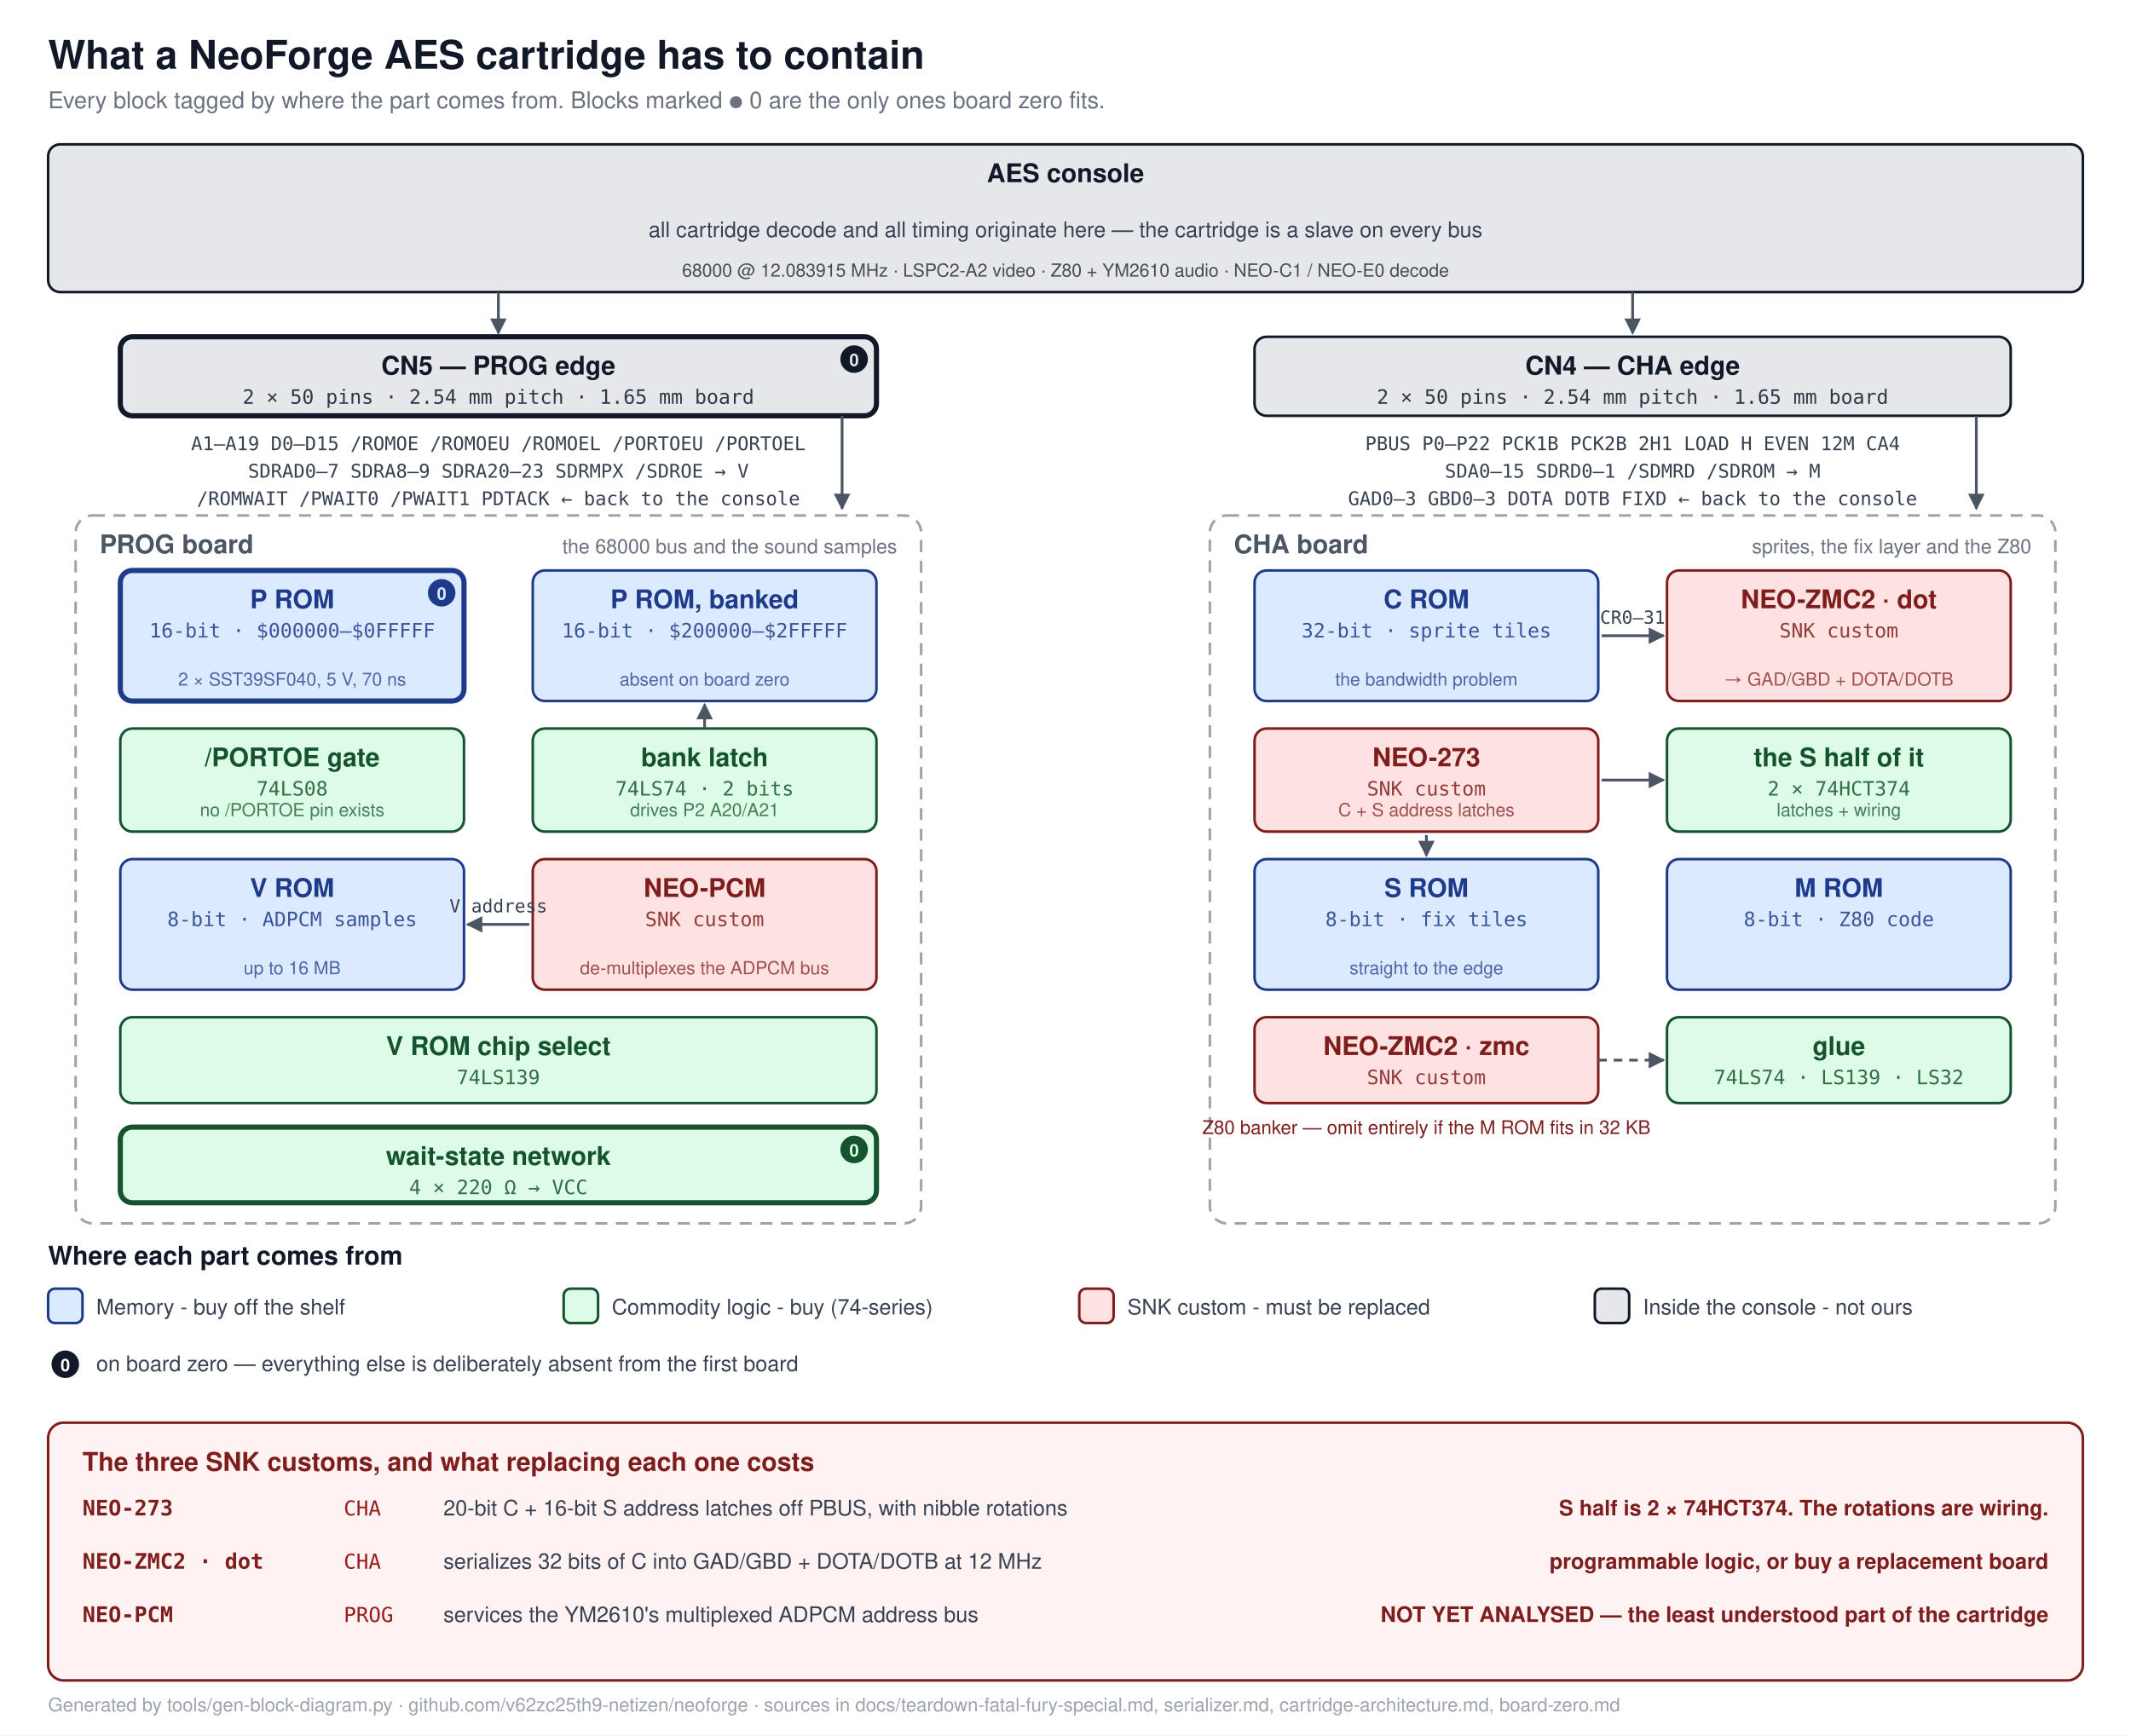
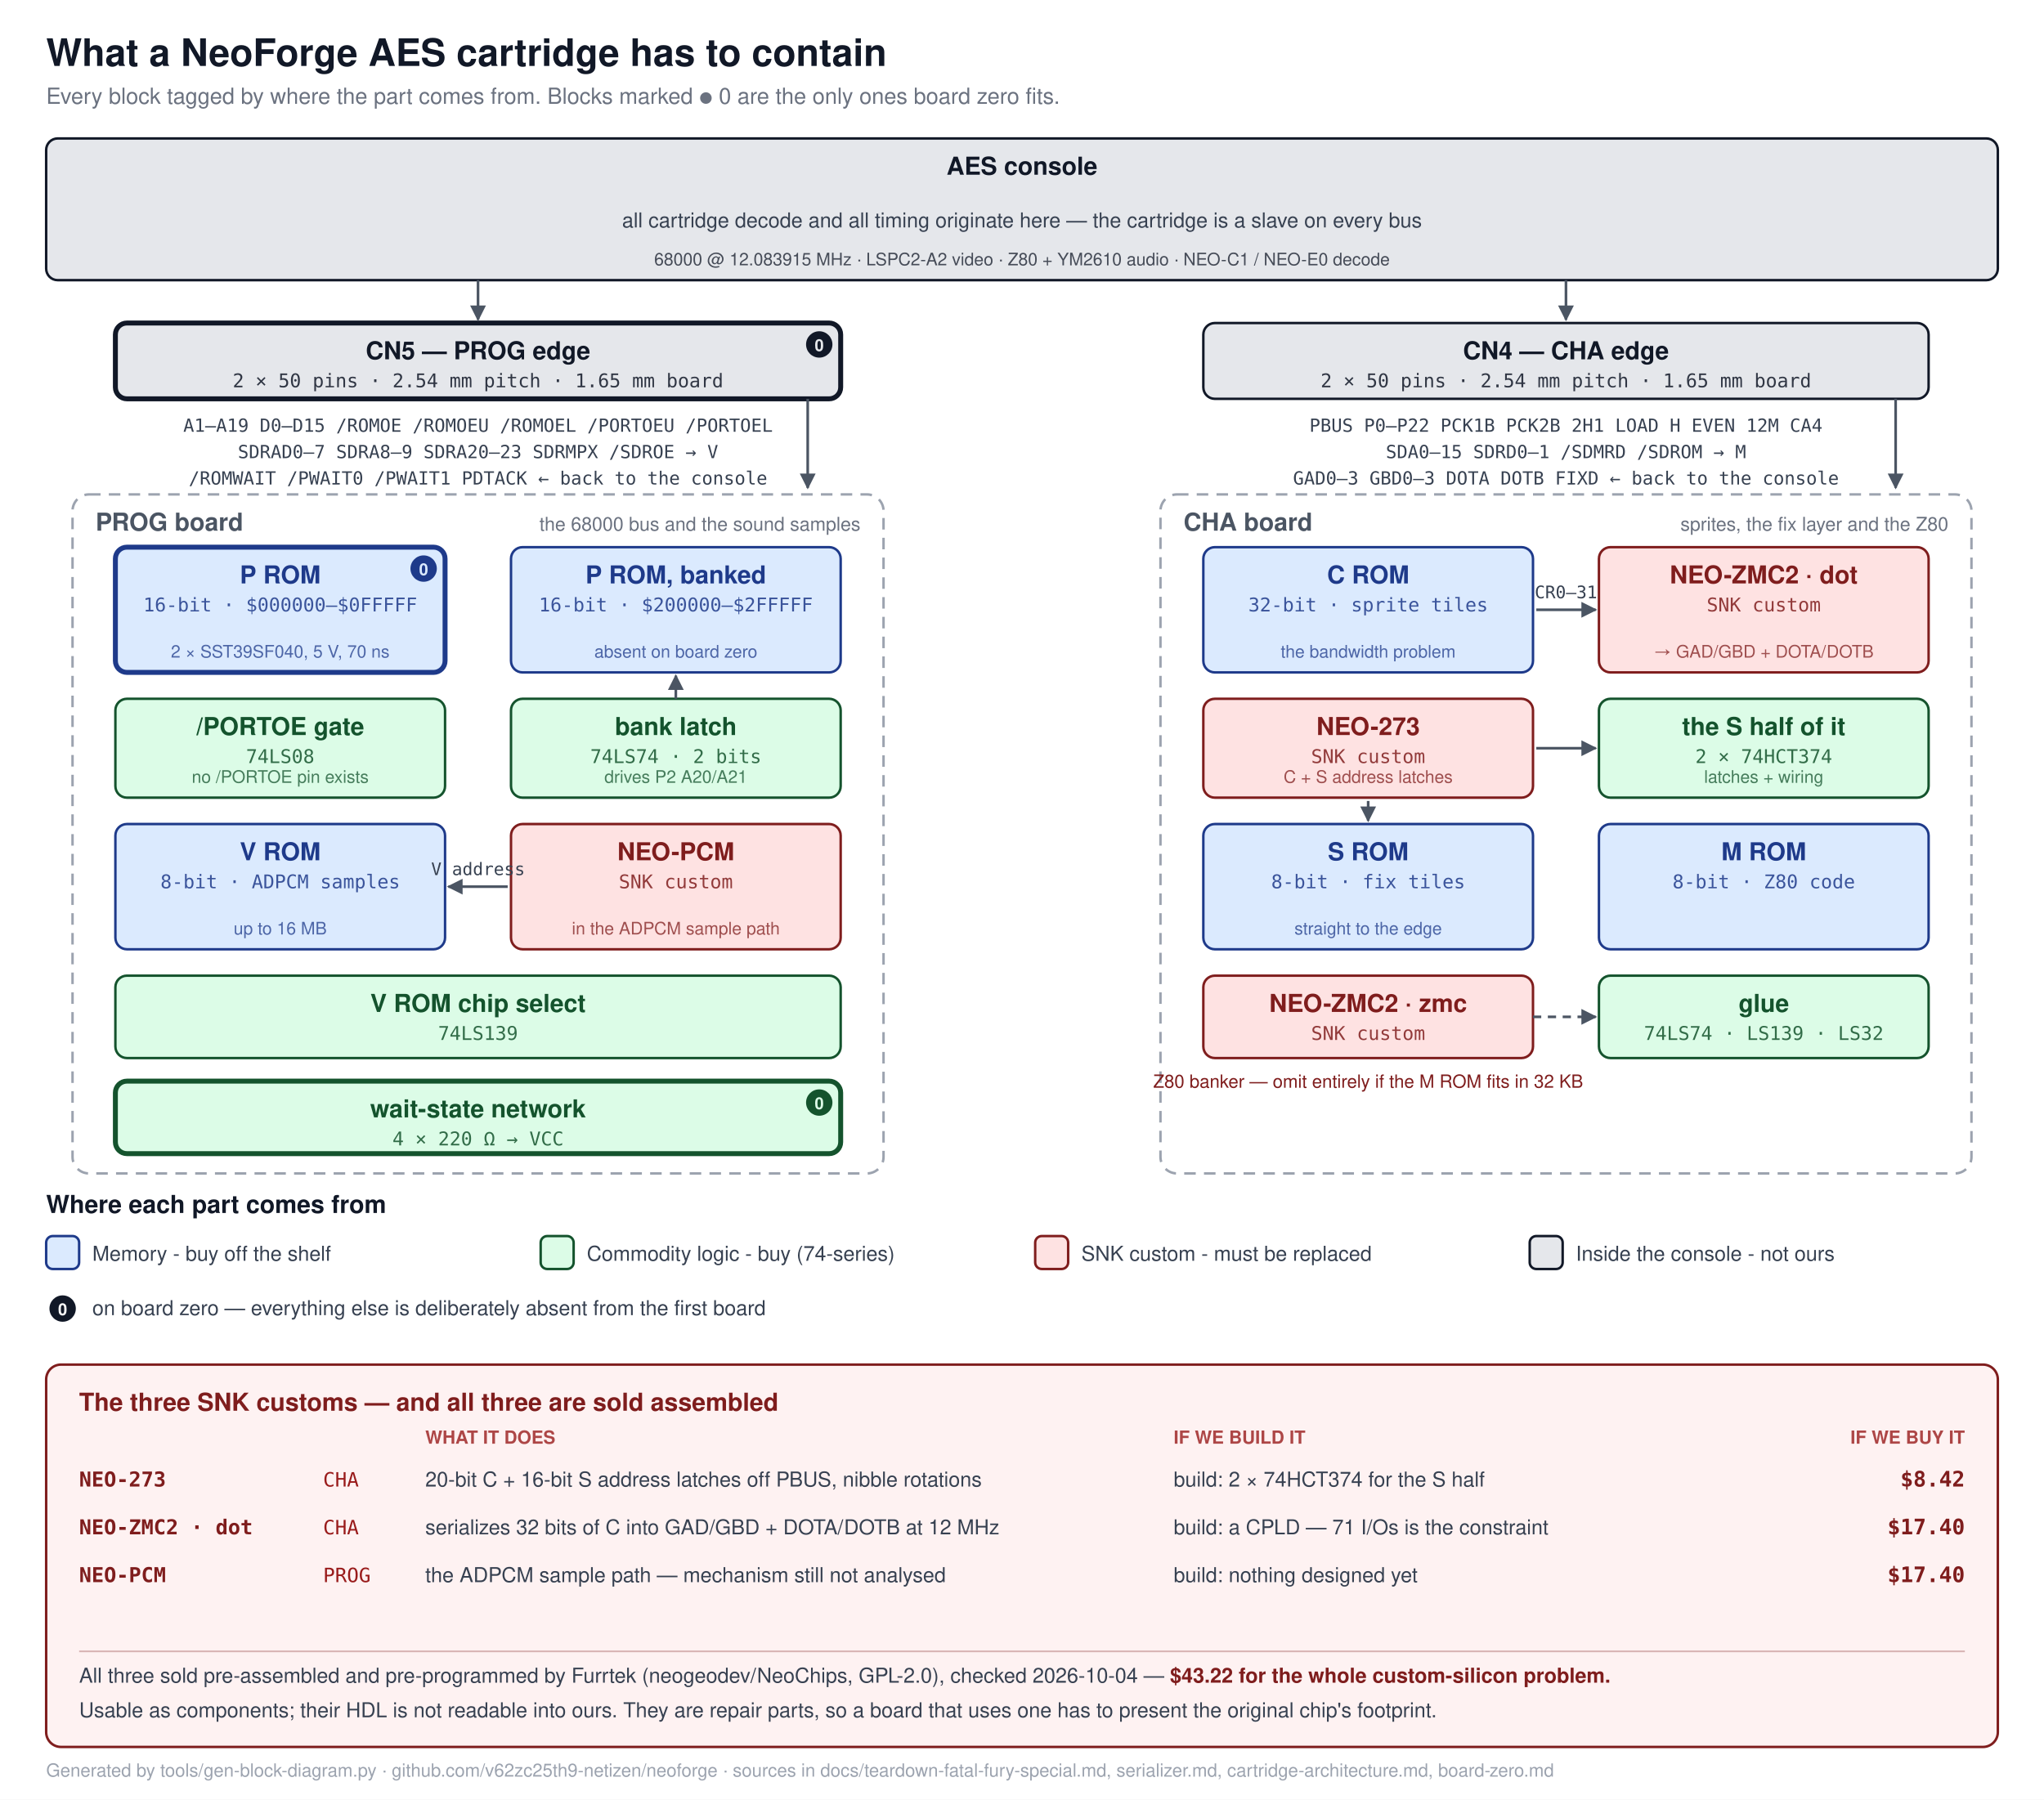
- <svg xmlns="http://www.w3.org/2000/svg" width="1240" height="1010" viewBox="0 0 1240 1010" role="img" aria-label="NeoForge AES cartridge block diagram">
+ <svg xmlns="http://www.w3.org/2000/svg" width="1240" height="1092" viewBox="0 0 1240 1092" role="img" aria-label="NeoForge AES cartridge block diagram">
  <defs>
    <marker id="a" viewBox="0 0 10 10" refX="9" refY="5" markerWidth="6" markerHeight="6" orient="auto-start-reverse">
      <path d="M 0 0 L 10 5 L 0 10 z" fill="#4b5563" />
    </marker>
  </defs>
-   <rect width="1240" height="1010" fill="#ffffff" />
+   <rect width="1240" height="1092" fill="#ffffff" />
  <text x="28" y="40" font-family="ui-sans-serif, -apple-system, Segoe UI, Helvetica, Arial, sans-serif" font-size="23" font-weight="800" fill="#111827">What a NeoForge AES cartridge has to contain</text>
  <text x="28" y="63" font-family="ui-sans-serif, -apple-system, Segoe UI, Helvetica, Arial, sans-serif" font-size="13.5" fill="#6b7280">Every block tagged by where the part comes from. Blocks marked ● 0 are the only ones board zero fits.</text>
  <rect x="28" y="84" width="1184" height="86" rx="7" fill="#e5e7eb" stroke="#111827" stroke-width="1.5" />
  <text x="620.0" y="106" text-anchor="middle" font-family="ui-sans-serif, -apple-system, Segoe UI, Helvetica, Arial, sans-serif" font-size="15" font-weight="700" fill="#111827">AES console</text>
  <text x="620.0" y="161" text-anchor="middle" font-family="ui-sans-serif, -apple-system, Segoe UI, Helvetica, Arial, sans-serif" font-size="10.5" fill="#111827" opacity="0.75">68000 @ 12.083915 MHz   ·   LSPC2-A2 video   ·   Z80 + YM2610 audio   ·   NEO-C1 / NEO-E0 decode</text>
  <text x="620.0" y="138" text-anchor="middle" font-family="ui-sans-serif, -apple-system, Segoe UI, Helvetica, Arial, sans-serif" font-size="12.5" fill="#374151">all cartridge decode and all timing originate here — the cartridge is a slave on every bus</text>
  <rect x="70" y="196" width="440" height="46" rx="7" fill="#e5e7eb" stroke="#111827" stroke-width="3" />
  <text x="290.0" y="218" text-anchor="middle" font-family="ui-sans-serif, -apple-system, Segoe UI, Helvetica, Arial, sans-serif" font-size="15" font-weight="700" fill="#111827">CN5 — PROG edge</text>
  <text x="290.0" y="235" text-anchor="middle" font-family="ui-monospace, SFMono-Regular, Menlo, Consolas, monospace" font-size="11.5" fill="#111827" opacity="0.85">2 × 50 pins · 2.54 mm pitch · 1.65 mm board</text>
  <circle cx="497" cy="209" r="8" fill="#111827" />
  <text x="497" y="213" text-anchor="middle" font-family="ui-sans-serif, -apple-system, Segoe UI, Helvetica, Arial, sans-serif" font-size="10" font-weight="700" fill="#e5e7eb">0</text>
  <rect x="730" y="196" width="440" height="46" rx="7" fill="#e5e7eb" stroke="#111827" stroke-width="1.5" />
  <text x="950.0" y="218" text-anchor="middle" font-family="ui-sans-serif, -apple-system, Segoe UI, Helvetica, Arial, sans-serif" font-size="15" font-weight="700" fill="#111827">CN4 — CHA edge</text>
  <text x="950.0" y="235" text-anchor="middle" font-family="ui-monospace, SFMono-Regular, Menlo, Consolas, monospace" font-size="11.5" fill="#111827" opacity="0.85">2 × 50 pins · 2.54 mm pitch · 1.65 mm board</text>
  <line x1="290" y1="170" x2="290" y2="194" stroke="#4b5563" stroke-width="1.6" marker-end="url(#a)" />
  <line x1="950" y1="170" x2="950" y2="194" stroke="#4b5563" stroke-width="1.6" marker-end="url(#a)" />
  <text x="290" y="262" text-anchor="middle" font-family="ui-monospace, SFMono-Regular, Menlo, Consolas, monospace" font-size="11" fill="#374151">A1–A19  D0–D15  /ROMOE  /ROMOEU  /ROMOEL  /PORTOEU  /PORTOEL</text>
  <text x="290" y="278" text-anchor="middle" font-family="ui-monospace, SFMono-Regular, Menlo, Consolas, monospace" font-size="11" fill="#374151">SDRAD0–7  SDRA8–9  SDRA20–23  SDRMPX  /SDROE   →  V</text>
  <text x="290" y="294" text-anchor="middle" font-family="ui-monospace, SFMono-Regular, Menlo, Consolas, monospace" font-size="11" fill="#374151">/ROMWAIT  /PWAIT0  /PWAIT1  PDTACK   ←  back to the console</text>
  <text x="950" y="262" text-anchor="middle" font-family="ui-monospace, SFMono-Regular, Menlo, Consolas, monospace" font-size="11" fill="#374151">PBUS P0–P22  PCK1B  PCK2B  2H1  LOAD  H  EVEN  12M  CA4</text>
  <text x="950" y="278" text-anchor="middle" font-family="ui-monospace, SFMono-Regular, Menlo, Consolas, monospace" font-size="11" fill="#374151">SDA0–15  SDRD0–1  /SDMRD  /SDROM   →  M</text>
  <text x="950" y="294" text-anchor="middle" font-family="ui-monospace, SFMono-Regular, Menlo, Consolas, monospace" font-size="11" fill="#374151">GAD0–3  GBD0–3  DOTA  DOTB  FIXD   ←  back to the console</text>
  <line x1="490" y1="242" x2="490" y2="296" stroke="#4b5563" stroke-width="1.6" marker-end="url(#a)" />
  <line x1="1150" y1="242" x2="1150" y2="296" stroke="#4b5563" stroke-width="1.6" marker-end="url(#a)" />
  <rect x="44" y="300" width="492" height="412" rx="10" fill="none" stroke="#9ca3af" stroke-width="1.5" stroke-dasharray="7 5" />
  <text x="58" y="322" font-family="ui-sans-serif, -apple-system, Segoe UI, Helvetica, Arial, sans-serif" font-size="15" font-weight="700" fill="#4b5563">PROG board</text>
  <text x="522" y="322" text-anchor="end" font-family="ui-sans-serif, -apple-system, Segoe UI, Helvetica, Arial, sans-serif" font-size="11.5" fill="#6b7280">the 68000 bus and the sound samples</text>
  <rect x="70" y="332" width="200" height="76" rx="7" fill="#dbeafe" stroke="#1e3a8a" stroke-width="3" />
  <text x="170.0" y="354" text-anchor="middle" font-family="ui-sans-serif, -apple-system, Segoe UI, Helvetica, Arial, sans-serif" font-size="15" font-weight="700" fill="#1e3a8a">P ROM</text>
  <text x="170.0" y="371" text-anchor="middle" font-family="ui-monospace, SFMono-Regular, Menlo, Consolas, monospace" font-size="11.5" fill="#1e3a8a" opacity="0.85">16-bit · $000000–$0FFFFF</text>
  <text x="170.0" y="399" text-anchor="middle" font-family="ui-sans-serif, -apple-system, Segoe UI, Helvetica, Arial, sans-serif" font-size="10.5" fill="#1e3a8a" opacity="0.75">2 × SST39SF040, 5 V, 70 ns</text>
  <circle cx="257" cy="345" r="8" fill="#1e3a8a" />
  <text x="257" y="349" text-anchor="middle" font-family="ui-sans-serif, -apple-system, Segoe UI, Helvetica, Arial, sans-serif" font-size="10" font-weight="700" fill="#dbeafe">0</text>
  <rect x="310" y="332" width="200" height="76" rx="7" fill="#dbeafe" stroke="#1e3a8a" stroke-width="1.5" />
  <text x="410.0" y="354" text-anchor="middle" font-family="ui-sans-serif, -apple-system, Segoe UI, Helvetica, Arial, sans-serif" font-size="15" font-weight="700" fill="#1e3a8a">P ROM, banked</text>
  <text x="410.0" y="371" text-anchor="middle" font-family="ui-monospace, SFMono-Regular, Menlo, Consolas, monospace" font-size="11.5" fill="#1e3a8a" opacity="0.85">16-bit · $200000–$2FFFFF</text>
  <text x="410.0" y="399" text-anchor="middle" font-family="ui-sans-serif, -apple-system, Segoe UI, Helvetica, Arial, sans-serif" font-size="10.5" fill="#1e3a8a" opacity="0.75">absent on board zero</text>
  <rect x="70" y="424" width="200" height="60" rx="7" fill="#dcfce7" stroke="#14532d" stroke-width="1.5" />
  <text x="170.0" y="446" text-anchor="middle" font-family="ui-sans-serif, -apple-system, Segoe UI, Helvetica, Arial, sans-serif" font-size="15" font-weight="700" fill="#14532d">/PORTOE gate</text>
  <text x="170.0" y="463" text-anchor="middle" font-family="ui-monospace, SFMono-Regular, Menlo, Consolas, monospace" font-size="11.5" fill="#14532d" opacity="0.85">74LS08</text>
  <text x="170.0" y="475" text-anchor="middle" font-family="ui-sans-serif, -apple-system, Segoe UI, Helvetica, Arial, sans-serif" font-size="10.5" fill="#14532d" opacity="0.75">no /PORTOE pin exists</text>
  <rect x="310" y="424" width="200" height="60" rx="7" fill="#dcfce7" stroke="#14532d" stroke-width="1.5" />
  <text x="410.0" y="446" text-anchor="middle" font-family="ui-sans-serif, -apple-system, Segoe UI, Helvetica, Arial, sans-serif" font-size="15" font-weight="700" fill="#14532d">bank latch</text>
  <text x="410.0" y="463" text-anchor="middle" font-family="ui-monospace, SFMono-Regular, Menlo, Consolas, monospace" font-size="11.5" fill="#14532d" opacity="0.85">74LS74 · 2 bits</text>
  <text x="410.0" y="475" text-anchor="middle" font-family="ui-sans-serif, -apple-system, Segoe UI, Helvetica, Arial, sans-serif" font-size="10.5" fill="#14532d" opacity="0.75">drives P2 A20/A21</text>
  <line x1="410" y1="424" x2="410" y2="410" stroke="#4b5563" stroke-width="1.6" marker-end="url(#a)" />
  <rect x="70" y="500" width="200" height="76" rx="7" fill="#dbeafe" stroke="#1e3a8a" stroke-width="1.5" />
  <text x="170.0" y="522" text-anchor="middle" font-family="ui-sans-serif, -apple-system, Segoe UI, Helvetica, Arial, sans-serif" font-size="15" font-weight="700" fill="#1e3a8a">V ROM</text>
  <text x="170.0" y="539" text-anchor="middle" font-family="ui-monospace, SFMono-Regular, Menlo, Consolas, monospace" font-size="11.5" fill="#1e3a8a" opacity="0.85">8-bit · ADPCM samples</text>
  <text x="170.0" y="567" text-anchor="middle" font-family="ui-sans-serif, -apple-system, Segoe UI, Helvetica, Arial, sans-serif" font-size="10.5" fill="#1e3a8a" opacity="0.75">up to 16 MB</text>
  <rect x="310" y="500" width="200" height="76" rx="7" fill="#fee2e2" stroke="#7f1d1d" stroke-width="1.5" />
  <text x="410.0" y="522" text-anchor="middle" font-family="ui-sans-serif, -apple-system, Segoe UI, Helvetica, Arial, sans-serif" font-size="15" font-weight="700" fill="#7f1d1d">NEO-PCM</text>
  <text x="410.0" y="539" text-anchor="middle" font-family="ui-monospace, SFMono-Regular, Menlo, Consolas, monospace" font-size="11.5" fill="#7f1d1d" opacity="0.85">SNK custom</text>
-   <text x="410.0" y="567" text-anchor="middle" font-family="ui-sans-serif, -apple-system, Segoe UI, Helvetica, Arial, sans-serif" font-size="10.5" fill="#7f1d1d" opacity="0.75">de-multiplexes the ADPCM bus</text>
+   <text x="410.0" y="567" text-anchor="middle" font-family="ui-sans-serif, -apple-system, Segoe UI, Helvetica, Arial, sans-serif" font-size="10.5" fill="#7f1d1d" opacity="0.75">in the ADPCM sample path</text>
  <line x1="308" y1="538" x2="272" y2="538" stroke="#4b5563" stroke-width="1.6" marker-end="url(#a)" />
  <text x="290.0" y="531.0" text-anchor="middle" font-family="ui-monospace, SFMono-Regular, Menlo, Consolas, monospace" font-size="10.5" fill="#374151">V address</text>
  <rect x="70" y="592" width="440" height="50" rx="7" fill="#dcfce7" stroke="#14532d" stroke-width="1.5" />
  <text x="290.0" y="614" text-anchor="middle" font-family="ui-sans-serif, -apple-system, Segoe UI, Helvetica, Arial, sans-serif" font-size="15" font-weight="700" fill="#14532d">V ROM chip select</text>
  <text x="290.0" y="631" text-anchor="middle" font-family="ui-monospace, SFMono-Regular, Menlo, Consolas, monospace" font-size="11.5" fill="#14532d" opacity="0.85">74LS139</text>
  <rect x="70" y="656" width="440" height="44" rx="7" fill="#dcfce7" stroke="#14532d" stroke-width="3" />
  <text x="290.0" y="678" text-anchor="middle" font-family="ui-sans-serif, -apple-system, Segoe UI, Helvetica, Arial, sans-serif" font-size="15" font-weight="700" fill="#14532d">wait-state network</text>
  <text x="290.0" y="695" text-anchor="middle" font-family="ui-monospace, SFMono-Regular, Menlo, Consolas, monospace" font-size="11.5" fill="#14532d" opacity="0.85">4 × 220 Ω → VCC</text>
  <circle cx="497" cy="669" r="8" fill="#14532d" />
  <text x="497" y="673" text-anchor="middle" font-family="ui-sans-serif, -apple-system, Segoe UI, Helvetica, Arial, sans-serif" font-size="10" font-weight="700" fill="#dcfce7">0</text>
  <rect x="704" y="300" width="492" height="412" rx="10" fill="none" stroke="#9ca3af" stroke-width="1.5" stroke-dasharray="7 5" />
  <text x="718" y="322" font-family="ui-sans-serif, -apple-system, Segoe UI, Helvetica, Arial, sans-serif" font-size="15" font-weight="700" fill="#4b5563">CHA board</text>
  <text x="1182" y="322" text-anchor="end" font-family="ui-sans-serif, -apple-system, Segoe UI, Helvetica, Arial, sans-serif" font-size="11.5" fill="#6b7280">sprites, the fix layer and the Z80</text>
  <rect x="730" y="332" width="200" height="76" rx="7" fill="#dbeafe" stroke="#1e3a8a" stroke-width="1.5" />
  <text x="830.0" y="354" text-anchor="middle" font-family="ui-sans-serif, -apple-system, Segoe UI, Helvetica, Arial, sans-serif" font-size="15" font-weight="700" fill="#1e3a8a">C ROM</text>
  <text x="830.0" y="371" text-anchor="middle" font-family="ui-monospace, SFMono-Regular, Menlo, Consolas, monospace" font-size="11.5" fill="#1e3a8a" opacity="0.85">32-bit · sprite tiles</text>
  <text x="830.0" y="399" text-anchor="middle" font-family="ui-sans-serif, -apple-system, Segoe UI, Helvetica, Arial, sans-serif" font-size="10.5" fill="#1e3a8a" opacity="0.75">the bandwidth problem</text>
  <rect x="970" y="332" width="200" height="76" rx="7" fill="#fee2e2" stroke="#7f1d1d" stroke-width="1.5" />
  <text x="1070.0" y="354" text-anchor="middle" font-family="ui-sans-serif, -apple-system, Segoe UI, Helvetica, Arial, sans-serif" font-size="15" font-weight="700" fill="#7f1d1d">NEO-ZMC2 · dot</text>
  <text x="1070.0" y="371" text-anchor="middle" font-family="ui-monospace, SFMono-Regular, Menlo, Consolas, monospace" font-size="11.5" fill="#7f1d1d" opacity="0.85">SNK custom</text>
  <text x="1070.0" y="399" text-anchor="middle" font-family="ui-sans-serif, -apple-system, Segoe UI, Helvetica, Arial, sans-serif" font-size="10.5" fill="#7f1d1d" opacity="0.75">→ GAD/GBD + DOTA/DOTB</text>
  <line x1="932" y1="370" x2="968" y2="370" stroke="#4b5563" stroke-width="1.6" marker-end="url(#a)" />
  <text x="950.0" y="363.0" text-anchor="middle" font-family="ui-monospace, SFMono-Regular, Menlo, Consolas, monospace" font-size="10.5" fill="#374151">CR0–31</text>
  <rect x="730" y="424" width="200" height="60" rx="7" fill="#fee2e2" stroke="#7f1d1d" stroke-width="1.5" />
  <text x="830.0" y="446" text-anchor="middle" font-family="ui-sans-serif, -apple-system, Segoe UI, Helvetica, Arial, sans-serif" font-size="15" font-weight="700" fill="#7f1d1d">NEO-273</text>
  <text x="830.0" y="463" text-anchor="middle" font-family="ui-monospace, SFMono-Regular, Menlo, Consolas, monospace" font-size="11.5" fill="#7f1d1d" opacity="0.85">SNK custom</text>
  <text x="830.0" y="475" text-anchor="middle" font-family="ui-sans-serif, -apple-system, Segoe UI, Helvetica, Arial, sans-serif" font-size="10.5" fill="#7f1d1d" opacity="0.75">C + S address latches</text>
  <rect x="970" y="424" width="200" height="60" rx="7" fill="#dcfce7" stroke="#14532d" stroke-width="1.5" />
  <text x="1070.0" y="446" text-anchor="middle" font-family="ui-sans-serif, -apple-system, Segoe UI, Helvetica, Arial, sans-serif" font-size="15" font-weight="700" fill="#14532d">the S half of it</text>
  <text x="1070.0" y="463" text-anchor="middle" font-family="ui-monospace, SFMono-Regular, Menlo, Consolas, monospace" font-size="11.5" fill="#14532d" opacity="0.85">2 × 74HCT374</text>
  <text x="1070.0" y="475" text-anchor="middle" font-family="ui-sans-serif, -apple-system, Segoe UI, Helvetica, Arial, sans-serif" font-size="10.5" fill="#14532d" opacity="0.75">latches + wiring</text>
  <line x1="932" y1="454" x2="968" y2="454" stroke="#4b5563" stroke-width="1.6" marker-end="url(#a)" />
  <rect x="730" y="500" width="200" height="76" rx="7" fill="#dbeafe" stroke="#1e3a8a" stroke-width="1.5" />
  <text x="830.0" y="522" text-anchor="middle" font-family="ui-sans-serif, -apple-system, Segoe UI, Helvetica, Arial, sans-serif" font-size="15" font-weight="700" fill="#1e3a8a">S ROM</text>
  <text x="830.0" y="539" text-anchor="middle" font-family="ui-monospace, SFMono-Regular, Menlo, Consolas, monospace" font-size="11.5" fill="#1e3a8a" opacity="0.85">8-bit · fix tiles</text>
  <text x="830.0" y="567" text-anchor="middle" font-family="ui-sans-serif, -apple-system, Segoe UI, Helvetica, Arial, sans-serif" font-size="10.5" fill="#1e3a8a" opacity="0.75">straight to the edge</text>
  <rect x="970" y="500" width="200" height="76" rx="7" fill="#dbeafe" stroke="#1e3a8a" stroke-width="1.5" />
  <text x="1070.0" y="522" text-anchor="middle" font-family="ui-sans-serif, -apple-system, Segoe UI, Helvetica, Arial, sans-serif" font-size="15" font-weight="700" fill="#1e3a8a">M ROM</text>
  <text x="1070.0" y="539" text-anchor="middle" font-family="ui-monospace, SFMono-Regular, Menlo, Consolas, monospace" font-size="11.5" fill="#1e3a8a" opacity="0.85">8-bit · Z80 code</text>
  <line x1="830" y1="486" x2="830" y2="498" stroke="#4b5563" stroke-width="1.6" marker-end="url(#a)" />
  <rect x="730" y="592" width="200" height="50" rx="7" fill="#fee2e2" stroke="#7f1d1d" stroke-width="1.5" />
  <text x="830.0" y="614" text-anchor="middle" font-family="ui-sans-serif, -apple-system, Segoe UI, Helvetica, Arial, sans-serif" font-size="15" font-weight="700" fill="#7f1d1d">NEO-ZMC2 · zmc</text>
  <text x="830.0" y="631" text-anchor="middle" font-family="ui-monospace, SFMono-Regular, Menlo, Consolas, monospace" font-size="11.5" fill="#7f1d1d" opacity="0.85">SNK custom</text>
  <rect x="970" y="592" width="200" height="50" rx="7" fill="#dcfce7" stroke="#14532d" stroke-width="1.5" />
  <text x="1070.0" y="614" text-anchor="middle" font-family="ui-sans-serif, -apple-system, Segoe UI, Helvetica, Arial, sans-serif" font-size="15" font-weight="700" fill="#14532d">glue</text>
  <text x="1070.0" y="631" text-anchor="middle" font-family="ui-monospace, SFMono-Regular, Menlo, Consolas, monospace" font-size="11.5" fill="#14532d" opacity="0.85">74LS74 · LS139 · LS32</text>
  <line x1="930" y1="617" x2="968" y2="617" stroke="#4b5563" stroke-width="1.6" marker-end="url(#a)" stroke-dasharray="5 4" />
  <text x="830" y="660" text-anchor="middle" font-family="ui-sans-serif, -apple-system, Segoe UI, Helvetica, Arial, sans-serif" font-size="11" fill="#7f1d1d">Z80 banker — omit entirely if the M ROM fits in 32 KB</text>
  <text x="28" y="736" font-family="ui-sans-serif, -apple-system, Segoe UI, Helvetica, Arial, sans-serif" font-size="15" font-weight="700" fill="#111827">Where each part comes from</text>
  <rect x="28" y="750" width="20" height="20" rx="4" fill="#dbeafe" stroke="#1e3a8a" stroke-width="1.5" />
  <text x="56" y="765" font-family="ui-sans-serif, -apple-system, Segoe UI, Helvetica, Arial, sans-serif" font-size="12.5" fill="#374151">Memory - buy off the shelf</text>
  <rect x="328" y="750" width="20" height="20" rx="4" fill="#dcfce7" stroke="#14532d" stroke-width="1.5" />
  <text x="356" y="765" font-family="ui-sans-serif, -apple-system, Segoe UI, Helvetica, Arial, sans-serif" font-size="12.5" fill="#374151">Commodity logic - buy (74-series)</text>
  <rect x="628" y="750" width="20" height="20" rx="4" fill="#fee2e2" stroke="#7f1d1d" stroke-width="1.5" />
  <text x="656" y="765" font-family="ui-sans-serif, -apple-system, Segoe UI, Helvetica, Arial, sans-serif" font-size="12.5" fill="#374151">SNK custom - must be replaced</text>
  <rect x="928" y="750" width="20" height="20" rx="4" fill="#e5e7eb" stroke="#111827" stroke-width="1.5" />
  <text x="956" y="765" font-family="ui-sans-serif, -apple-system, Segoe UI, Helvetica, Arial, sans-serif" font-size="12.5" fill="#374151">Inside the console - not ours</text>
  <circle cx="38" cy="794" r="8" fill="#111827" />
  <text x="38" y="798" text-anchor="middle" font-family="ui-sans-serif, -apple-system, Segoe UI, Helvetica, Arial, sans-serif" font-size="10" font-weight="700" fill="#ffffff">0</text>
  <text x="56" y="798" font-family="ui-sans-serif, -apple-system, Segoe UI, Helvetica, Arial, sans-serif" font-size="12.5" fill="#374151">on board zero — everything else is deliberately absent from the first board</text>
-   <rect x="28" y="828" width="1184" height="150" rx="9" fill="#fef2f2" stroke="#7f1d1d" stroke-width="1.5" />
-   <text x="48" y="856" font-family="ui-sans-serif, -apple-system, Segoe UI, Helvetica, Arial, sans-serif" font-size="15" font-weight="700" fill="#7f1d1d">The three SNK customs, and what replacing each one costs</text>
-   <text x="48" y="882" font-family="ui-monospace, SFMono-Regular, Menlo, Consolas, monospace" font-size="12.5" font-weight="700" fill="#7f1d1d">NEO-273</text>
-   <text x="200" y="882" font-family="ui-monospace, SFMono-Regular, Menlo, Consolas, monospace" font-size="12" fill="#991b1b">CHA</text>
-   <text x="258" y="882" font-family="ui-sans-serif, -apple-system, Segoe UI, Helvetica, Arial, sans-serif" font-size="12.5" fill="#374151">20-bit C + 16-bit S address latches off PBUS, with nibble rotations</text>
-   <text x="1192" y="882" text-anchor="end" font-family="ui-sans-serif, -apple-system, Segoe UI, Helvetica, Arial, sans-serif" font-size="12.5" font-weight="600" fill="#7f1d1d">S half is 2 × 74HCT374. The rotations are wiring.</text>
-   <text x="48" y="913" font-family="ui-monospace, SFMono-Regular, Menlo, Consolas, monospace" font-size="12.5" font-weight="700" fill="#7f1d1d">NEO-ZMC2 · dot</text>
-   <text x="200" y="913" font-family="ui-monospace, SFMono-Regular, Menlo, Consolas, monospace" font-size="12" fill="#991b1b">CHA</text>
-   <text x="258" y="913" font-family="ui-sans-serif, -apple-system, Segoe UI, Helvetica, Arial, sans-serif" font-size="12.5" fill="#374151">serializes 32 bits of C into GAD/GBD + DOTA/DOTB at 12 MHz</text>
-   <text x="1192" y="913" text-anchor="end" font-family="ui-sans-serif, -apple-system, Segoe UI, Helvetica, Arial, sans-serif" font-size="12.5" font-weight="600" fill="#7f1d1d">programmable logic, or buy a replacement board</text>
-   <text x="48" y="944" font-family="ui-monospace, SFMono-Regular, Menlo, Consolas, monospace" font-size="12.5" font-weight="700" fill="#7f1d1d">NEO-PCM</text>
-   <text x="200" y="944" font-family="ui-monospace, SFMono-Regular, Menlo, Consolas, monospace" font-size="12" fill="#991b1b">PROG</text>
-   <text x="258" y="944" font-family="ui-sans-serif, -apple-system, Segoe UI, Helvetica, Arial, sans-serif" font-size="12.5" fill="#374151">services the YM2610's multiplexed ADPCM address bus</text>
-   <text x="1192" y="944" text-anchor="end" font-family="ui-sans-serif, -apple-system, Segoe UI, Helvetica, Arial, sans-serif" font-size="12.5" font-weight="600" fill="#7f1d1d">NOT YET ANALYSED — the least understood part of the cartridge</text>
-   <text x="28" y="996" font-family="ui-sans-serif, -apple-system, Segoe UI, Helvetica, Arial, sans-serif" font-size="11" fill="#9ca3af">Generated by tools/gen-block-diagram.py · github.com/v62zc25th9-netizen/neoforge · sources in docs/teardown-fatal-fury-special.md, serializer.md, cartridge-architecture.md, board-zero.md</text>
+   <rect x="28" y="828" width="1184" height="232" rx="9" fill="#fef2f2" stroke="#7f1d1d" stroke-width="1.5" />
+   <text x="48" y="856" font-family="ui-sans-serif, -apple-system, Segoe UI, Helvetica, Arial, sans-serif" font-size="15" font-weight="700" fill="#7f1d1d">The three SNK customs — and all three are sold assembled</text>
+   <text x="258" y="876" font-family="ui-sans-serif, -apple-system, Segoe UI, Helvetica, Arial, sans-serif" font-size="11" font-weight="700" fill="#991b1b" opacity="0.8">WHAT IT DOES</text>
+   <text x="712" y="876" font-family="ui-sans-serif, -apple-system, Segoe UI, Helvetica, Arial, sans-serif" font-size="11" font-weight="700" fill="#991b1b" opacity="0.8">IF WE BUILD IT</text>
+   <text x="1192" y="876" text-anchor="end" font-family="ui-sans-serif, -apple-system, Segoe UI, Helvetica, Arial, sans-serif" font-size="11" font-weight="700" fill="#991b1b" opacity="0.8">IF WE BUY IT</text>
+   <text x="48" y="902" font-family="ui-monospace, SFMono-Regular, Menlo, Consolas, monospace" font-size="12.5" font-weight="700" fill="#7f1d1d">NEO-273</text>
+   <text x="196" y="902" font-family="ui-monospace, SFMono-Regular, Menlo, Consolas, monospace" font-size="12" fill="#991b1b">CHA</text>
+   <text x="258" y="902" font-family="ui-sans-serif, -apple-system, Segoe UI, Helvetica, Arial, sans-serif" font-size="12.5" fill="#374151">20-bit C + 16-bit S address latches off PBUS, nibble rotations</text>
+   <text x="712" y="902" font-family="ui-sans-serif, -apple-system, Segoe UI, Helvetica, Arial, sans-serif" font-size="12.5" fill="#374151">build: 2 × 74HCT374 for the S half</text>
+   <text x="1192" y="902" text-anchor="end" font-family="ui-monospace, SFMono-Regular, Menlo, Consolas, monospace" font-size="13" font-weight="700" fill="#7f1d1d">$8.42</text>
+   <text x="48" y="931" font-family="ui-monospace, SFMono-Regular, Menlo, Consolas, monospace" font-size="12.5" font-weight="700" fill="#7f1d1d">NEO-ZMC2 · dot</text>
+   <text x="196" y="931" font-family="ui-monospace, SFMono-Regular, Menlo, Consolas, monospace" font-size="12" fill="#991b1b">CHA</text>
+   <text x="258" y="931" font-family="ui-sans-serif, -apple-system, Segoe UI, Helvetica, Arial, sans-serif" font-size="12.5" fill="#374151">serializes 32 bits of C into GAD/GBD + DOTA/DOTB at 12 MHz</text>
+   <text x="712" y="931" font-family="ui-sans-serif, -apple-system, Segoe UI, Helvetica, Arial, sans-serif" font-size="12.5" fill="#374151">build: a CPLD — 71 I/Os is the constraint</text>
+   <text x="1192" y="931" text-anchor="end" font-family="ui-monospace, SFMono-Regular, Menlo, Consolas, monospace" font-size="13" font-weight="700" fill="#7f1d1d">$17.40</text>
+   <text x="48" y="960" font-family="ui-monospace, SFMono-Regular, Menlo, Consolas, monospace" font-size="12.5" font-weight="700" fill="#7f1d1d">NEO-PCM</text>
+   <text x="196" y="960" font-family="ui-monospace, SFMono-Regular, Menlo, Consolas, monospace" font-size="12" fill="#991b1b">PROG</text>
+   <text x="258" y="960" font-family="ui-sans-serif, -apple-system, Segoe UI, Helvetica, Arial, sans-serif" font-size="12.5" fill="#374151">the ADPCM sample path — mechanism still not analysed</text>
+   <text x="712" y="960" font-family="ui-sans-serif, -apple-system, Segoe UI, Helvetica, Arial, sans-serif" font-size="12.5" fill="#374151">build: nothing designed yet</text>
+   <text x="1192" y="960" text-anchor="end" font-family="ui-monospace, SFMono-Regular, Menlo, Consolas, monospace" font-size="13" font-weight="700" fill="#7f1d1d">$17.40</text>
+   <line x1="48" y1="1002" x2="1192" y2="1002" stroke="#7f1d1d" stroke-width="1" opacity="0.3" />
+   <text x="48" y="1021" font-family="ui-sans-serif, -apple-system, Segoe UI, Helvetica, Arial, sans-serif" font-size="12.5" fill="#374151">All three sold pre-assembled and pre-programmed by Furrtek (neogeodev/NeoChips, GPL-2.0), checked 2026-10-04 — <tspan font-weight="700" fill="#7f1d1d">$43.22 for the whole custom-silicon problem.</tspan>
+   </text>
+   <text x="48" y="1042" font-family="ui-sans-serif, -apple-system, Segoe UI, Helvetica, Arial, sans-serif" font-size="12.5" fill="#374151">Usable as components; their HDL is not readable into ours. They are repair parts, so a board that uses one has to present the original chip's footprint.</text>
+   <text x="28" y="1078" font-family="ui-sans-serif, -apple-system, Segoe UI, Helvetica, Arial, sans-serif" font-size="11" fill="#9ca3af">Generated by tools/gen-block-diagram.py · github.com/v62zc25th9-netizen/neoforge · sources in docs/teardown-fatal-fury-special.md, serializer.md, cartridge-architecture.md, board-zero.md</text>
</svg>
